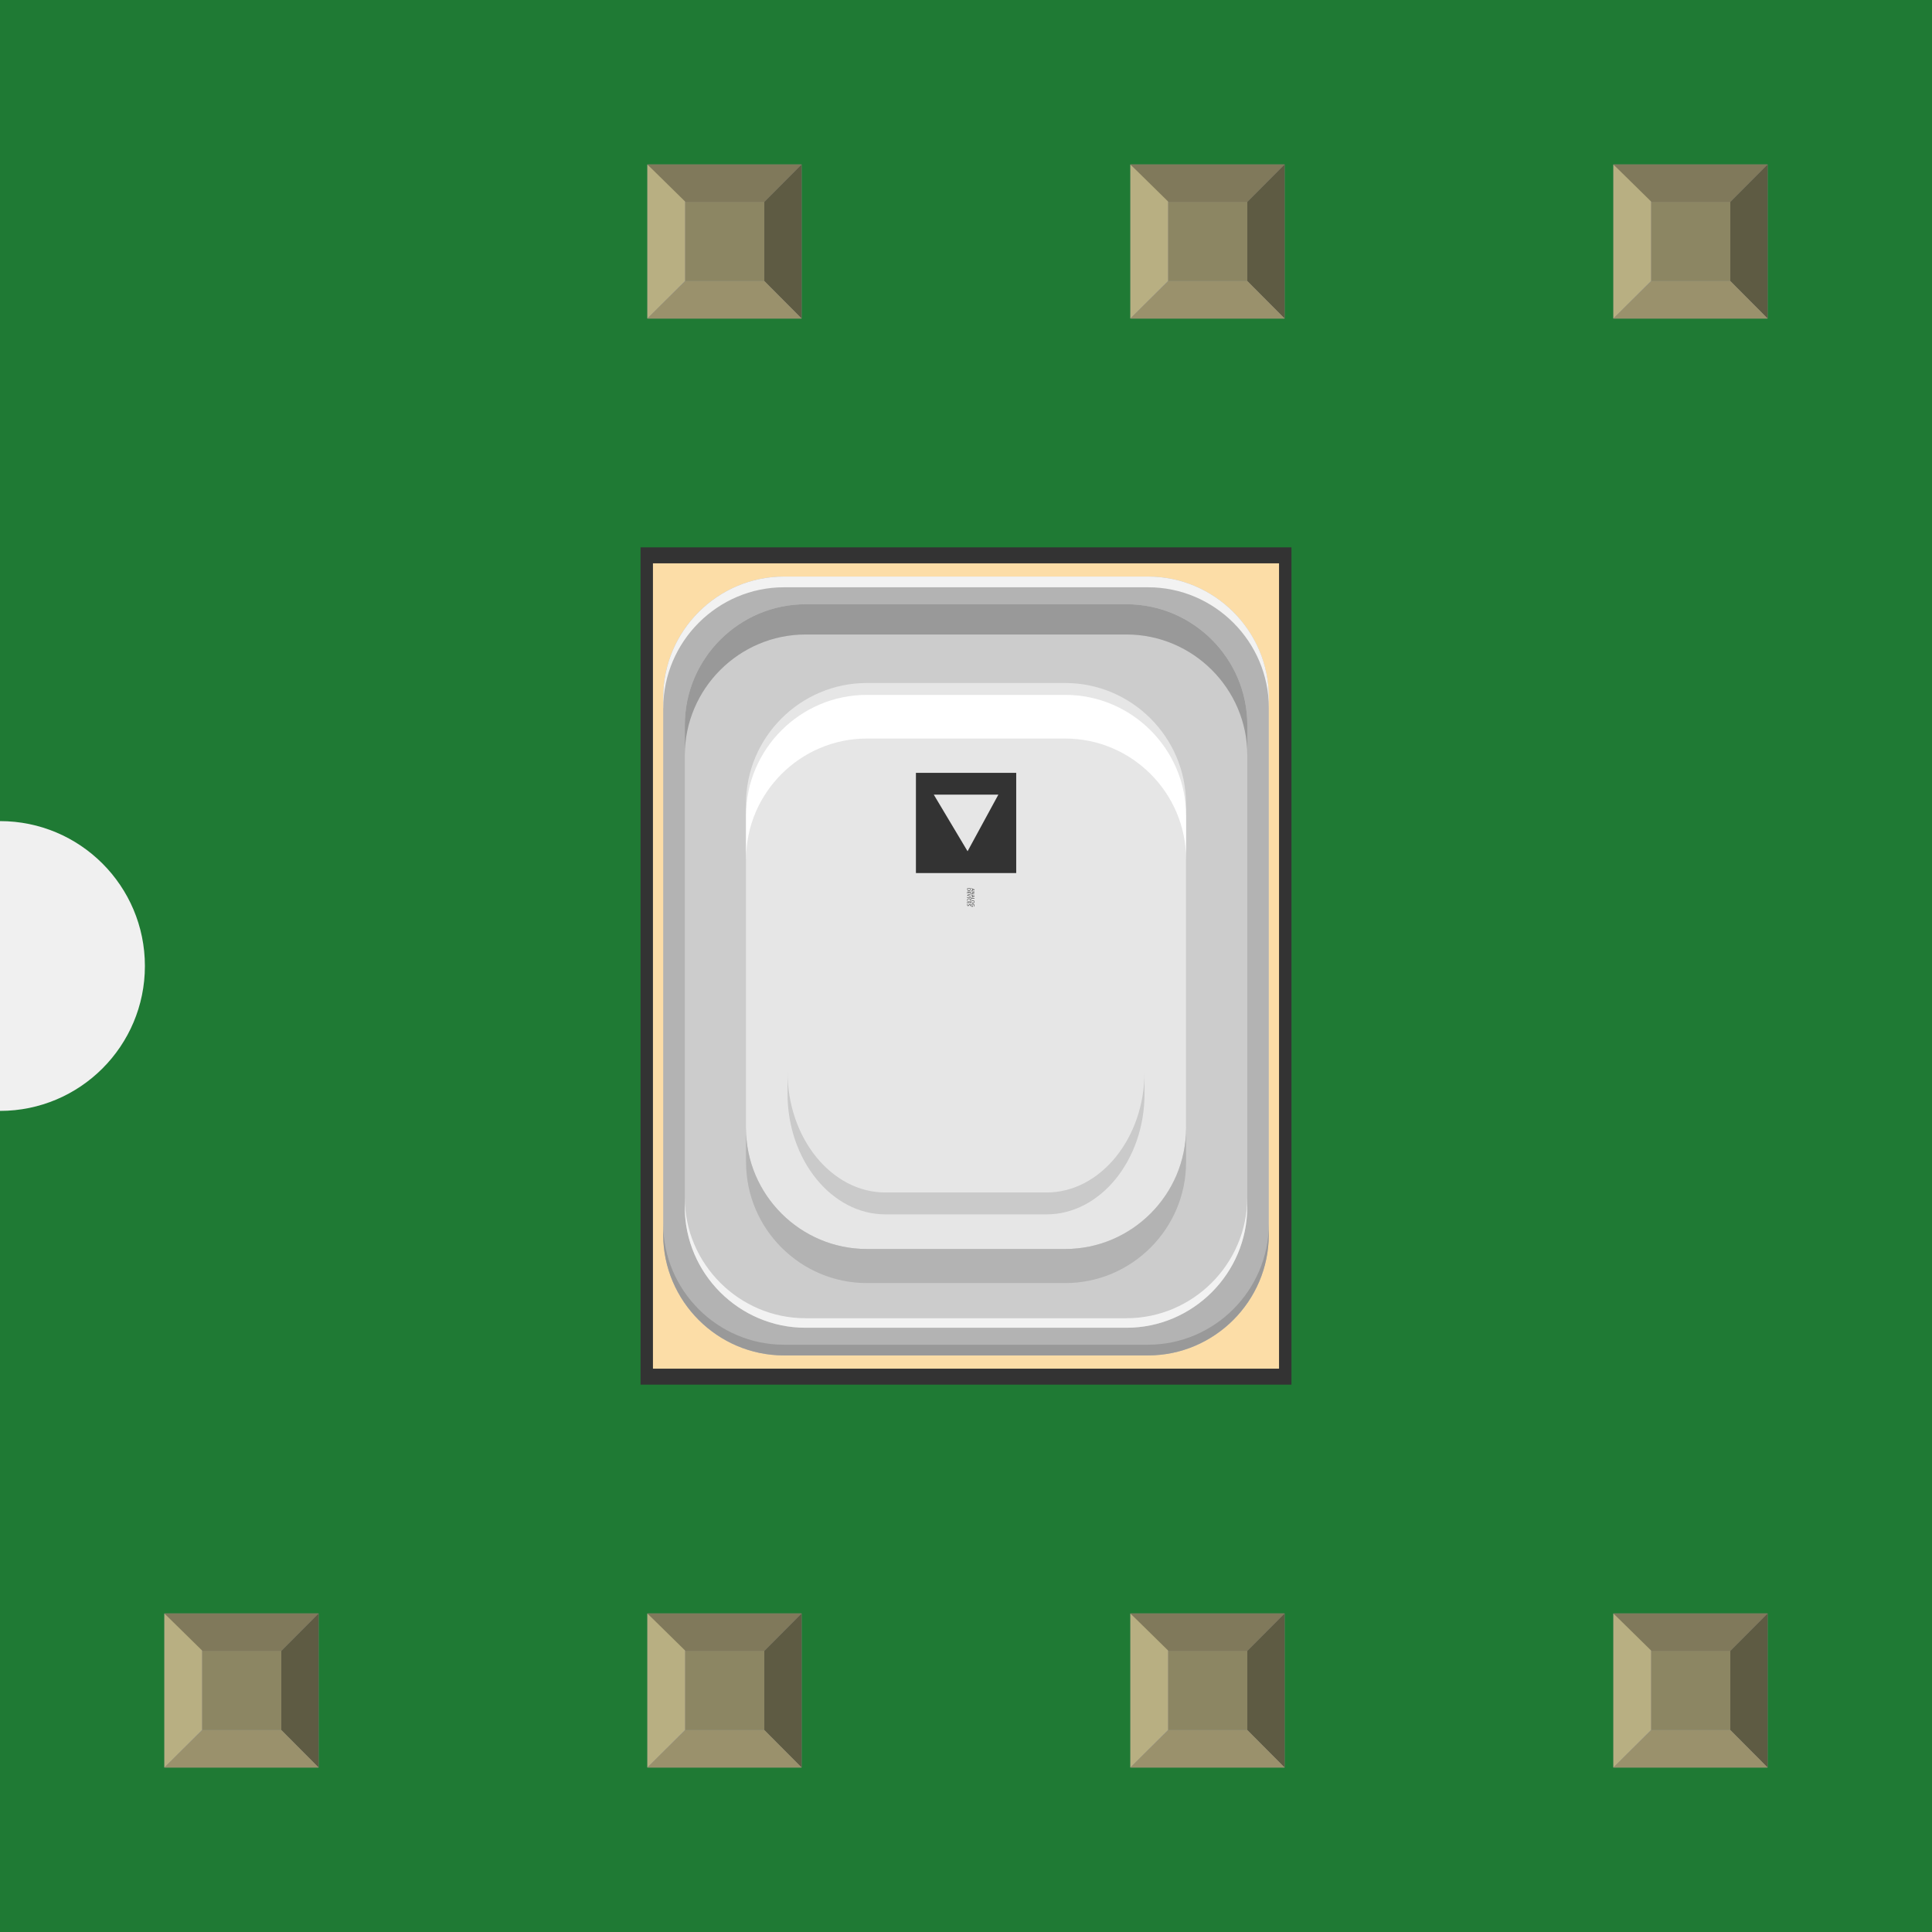
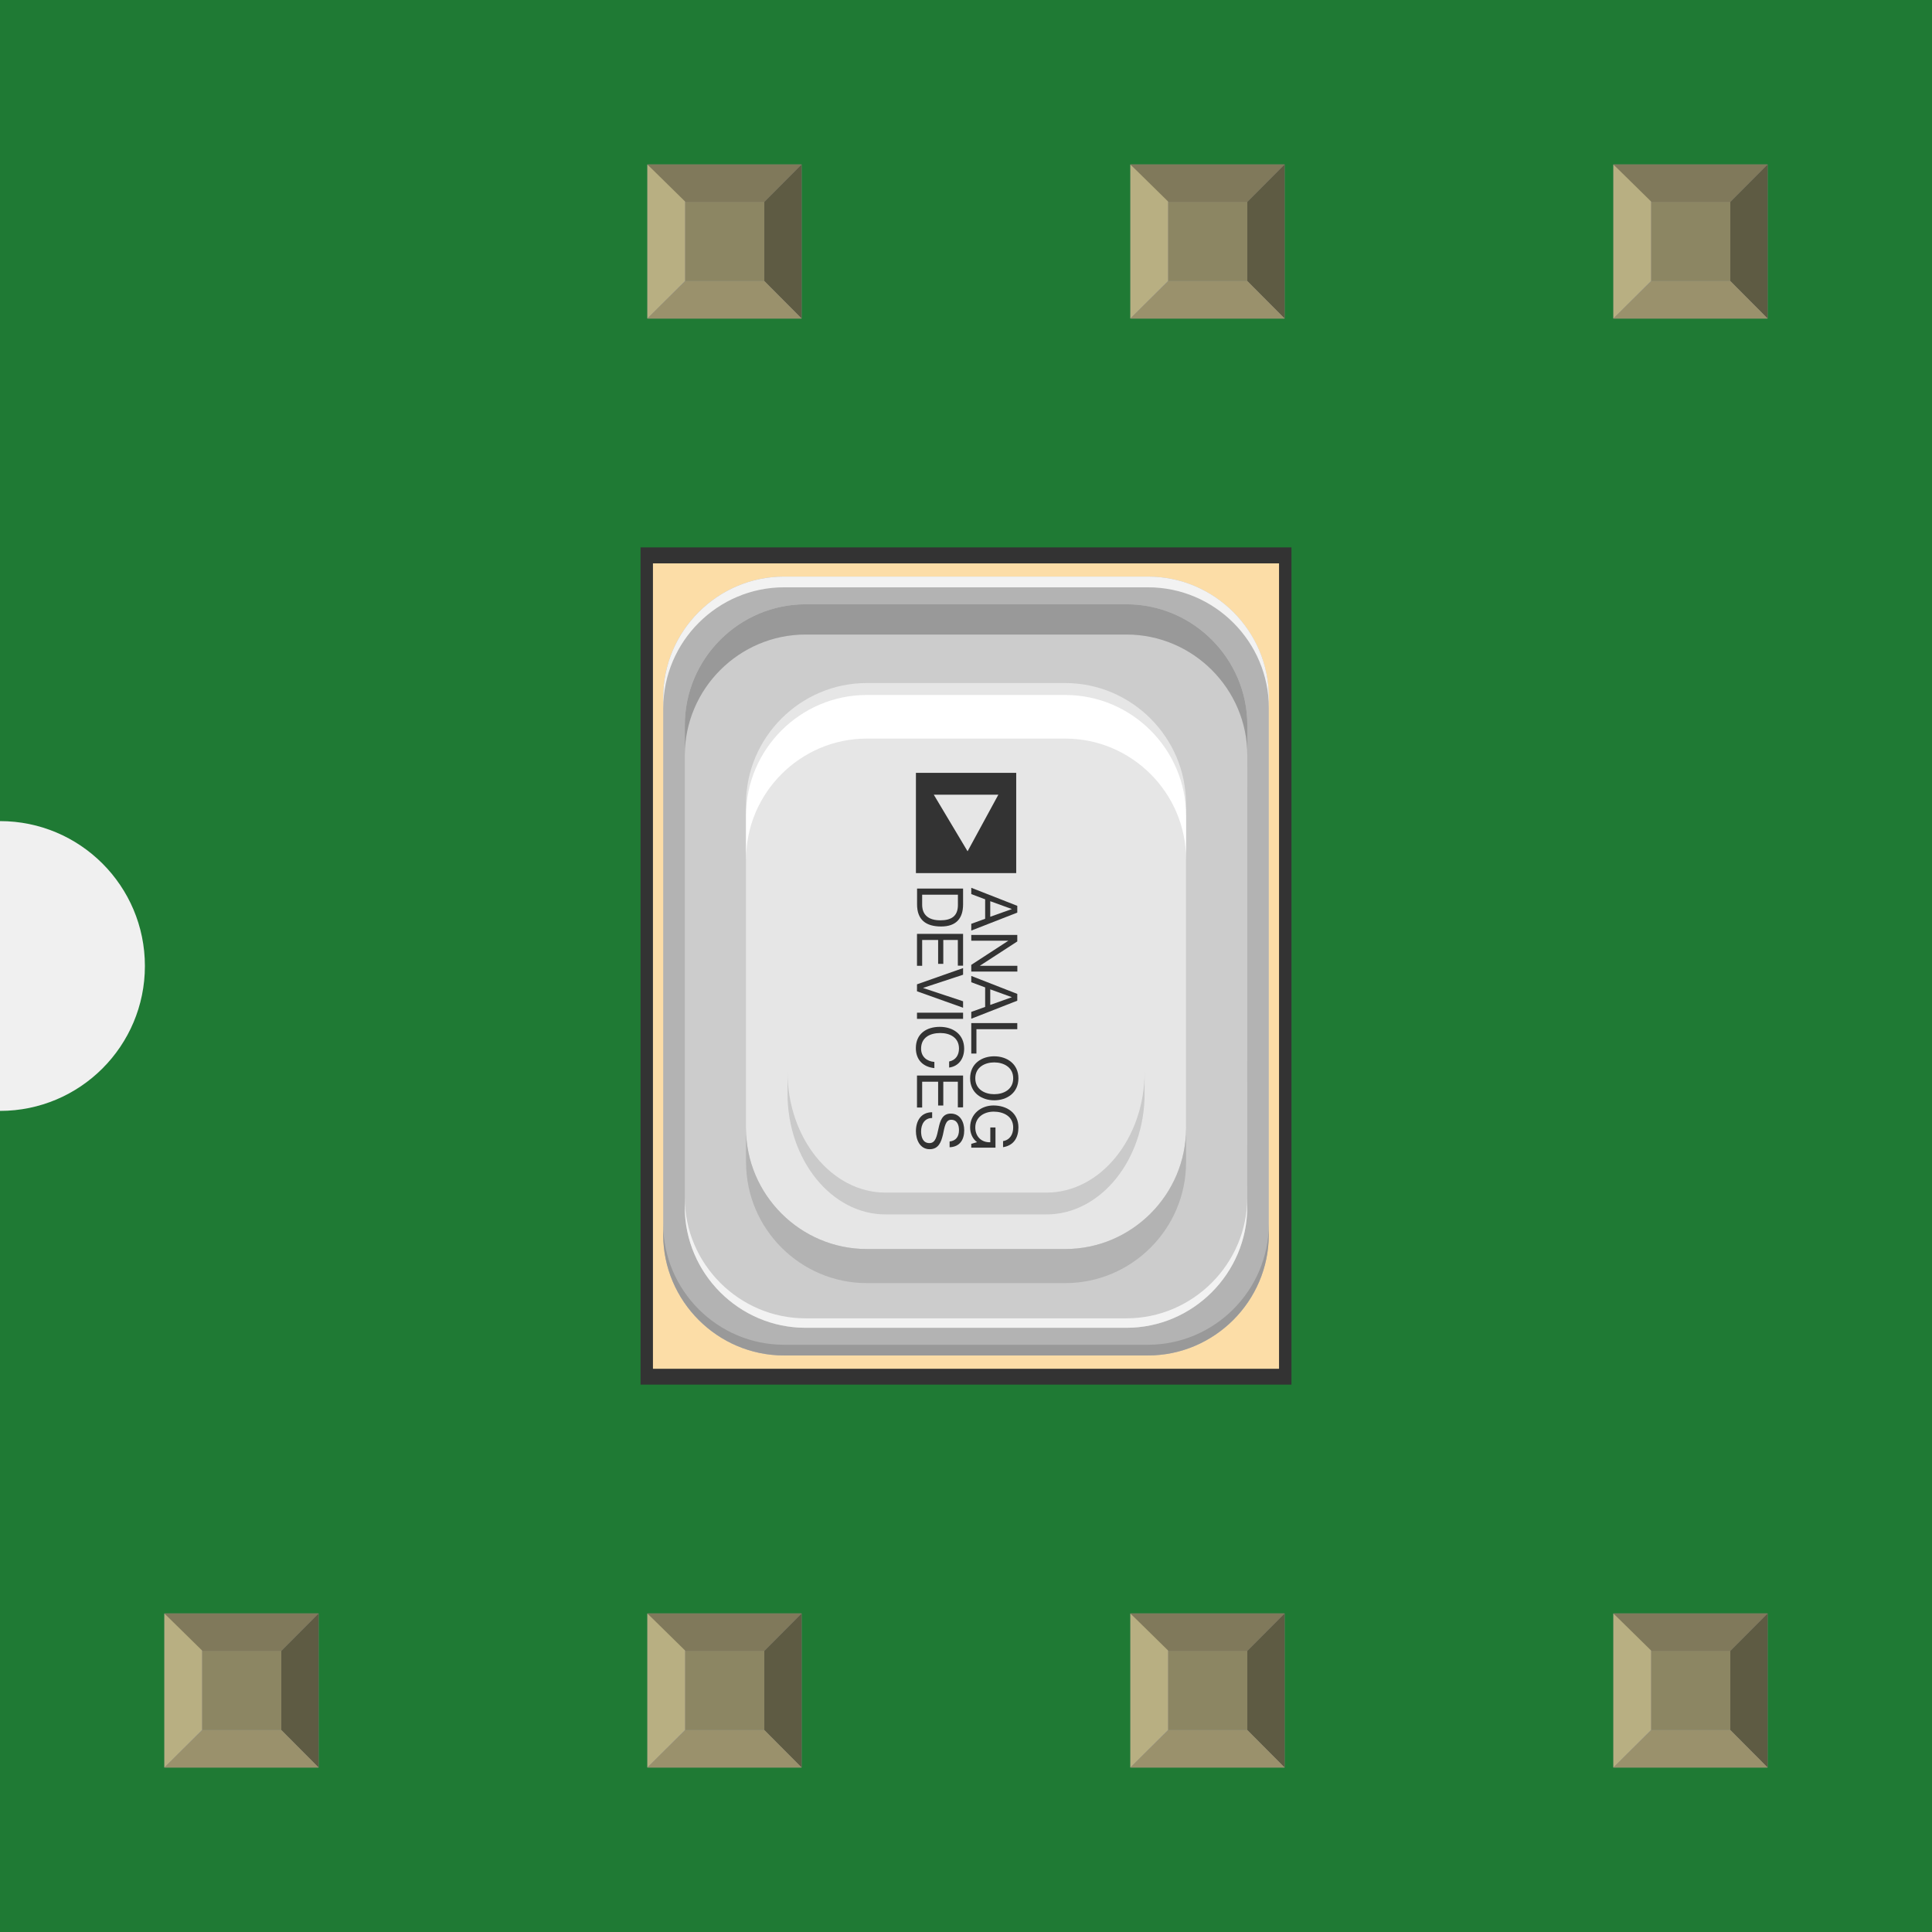
<svg xmlns="http://www.w3.org/2000/svg" width="0.4in" x="0in" version="1.2" y="0in" height="0.4in" viewBox="0 0 400 400" baseProfile="tiny">
  <g id="breadboard">
    <g id="icon">
      <path fill="#1F7A34" stroke="none" stroke-width="0" d="M0,0L0,170A30,30 0 0 1 0,230L0,400L400,400L400,0L0,0z" />
-       <g transform="translate(132.618,113.326)">
-         <rect width="134.764" x="0" y="0" fill="#333333" height="173.347" stroke-width="0" />
-         <rect width="129.625" x="2.569" y="3.306" fill="#FCDDA7" height="166.736" stroke-width="0" />
-         <path fill="#B3B3B3" stroke-width="0" d="M130.069,142.306c0,13.75,-11.25,25,-25,25L29.694,167.306c-13.75,0,-25,-11.25,-25,-25L4.694,31.042c0,-13.75,11.25,-25,25,-25l75.375,0c13.75,0,25,11.25,25,25L130.069,142.306z" />
-         <path fill="#F2F2F2" stroke-width="0" d="M4.708,33.264c0,-13.75,11.25,-25,25,-25l75.375,0c13.75,0,25,11.25,25,25l0,-2.222c0,-13.75,-11.25,-25,-25,-25L29.694,6.042c-13.75,0,-25,11.25,-25,25L4.694,33.264z" />
-         <path fill="#CCCCCC" stroke-width="0" d="M125.611,136.569c0,13.75,-11.25,25,-25,25L34.167,161.569c-13.75,0,-25,-11.25,-25,-25L9.167,36.778c0,-13.75,11.25,-25,25,-25l66.458,0c13.75,0,25,11.25,25,25L125.625,136.569z" />
-         <path fill="#999999" stroke-width="0" d="M9.167,36.778c0,-13.75,11.25,-25,25,-25l66.458,0c13.75,0,25,11.25,25,25l0,6.264c0,-13.75,-11.25,-25,-25,-25L34.167,18.042c-13.75,0,-25,11.25,-25,25L9.167,36.778z" />
-         <path fill="#F2F2F2" stroke-width="0" d="M125.611,136.569c0,13.736,-11.264,25,-25,25L34.153,161.569c-13.75,0,-25,-11.264,-25,-25L9.153,134.597c0,13.736,11.25,25,25,25l66.458,0c13.736,0,25,-11.264,25,-25L125.611,136.569z" />
-         <path fill="#E6E6E6" stroke-width="0" d="M112.931,120.264c0,13.75,-11.25,25,-25,25L46.833,145.264c-13.75,0,-25,-11.25,-25,-25L21.833,53.083c0,-13.75,11.25,-25,25,-25l41.097,0c13.75,0,25,11.25,25,25L112.931,120.264z" />
-         <path fill="#B3B3B3" stroke-width="0" d="M21.847,127.319c0,13.75,11.25,25,25,25l41.097,0c13.75,0,25,-11.25,25,-25L112.944,120.264c0,13.75,-11.25,25,-25,25L46.833,145.264c-13.75,0,-25,-11.25,-25,-25L21.833,127.319z" />
-         <path fill="#FFFFFF" stroke-width="0" d="M21.847,64.583c0,-13.75,11.25,-25,25,-25l41.097,0c13.75,0,25,11.25,25,25L112.944,55.542c0,-13.75,-11.25,-25,-25,-25L46.833,30.542c-13.75,0,-25,11.25,-25,25L21.833,64.583z" />
-         <path opacity="0.28" fill="#808080" stroke-width="0" d="M104.347,108.569c0,13.75,-9.139,25,-20.292,25L50.708,133.569c-11.167,0,-20.278,-11.25,-20.278,-25l0,4.514c0,13.75,9.125,25.014,20.278,25.014l33.347,0c11.153,0,20.292,-11.264,20.292,-25.014L104.347,108.569z" />
+       <g transform="translate(132.618,113.334)">
+         <rect width="134.764" x="0" y="0" fill="#333333" height="173.333" stroke-width="0" />
+         <rect width="129.625" x="2.569" y="3.306" fill="#FCDDA7" height="166.75" stroke-width="0" />
+         <path fill="#B3B3B3" stroke-width="0" d="M130.069,142.306c0,13.736,-11.264,25,-25.014,25L29.694,167.306c-13.75,0,-25,-11.264,-25,-25L4.694,31.042c0,-13.736,11.25,-25,25,-25l75.361,0c13.75,0,25.014,11.264,25.014,25L130.069,142.306z" />
+         <path fill="#F2F2F2" stroke-width="0" d="M4.708,33.264c0,-13.75,11.25,-25,25,-25l75.375,0c13.75,0,25,11.25,25,25l0,-2.222c0,-13.736,-11.25,-25,-25,-25L29.694,6.042c-13.75,0,-25,11.264,-25,25L4.708,33.264L4.708,33.264z" />
+         <path fill="#CCCCCC" stroke-width="0" d="M125.611,136.569c0,13.736,-11.25,25,-25,25L34.167,161.569c-13.75,0,-25,-11.264,-25,-25L9.167,36.778c0,-13.736,11.25,-25,25,-25l66.458,0c13.736,0,25,11.264,25,25L125.611,136.569L125.611,136.569z" />
+         <path fill="#999999" stroke-width="0" d="M9.167,36.778c0,-13.736,11.25,-25,25,-25l66.458,0c13.736,0,25,11.264,25,25l0,6.264c0,-13.75,-11.264,-25,-25,-25L34.167,18.042c-13.75,0,-25,11.25,-25,25L9.167,36.778z" />
+         <path fill="#F2F2F2" stroke-width="0" d="M125.611,136.569c0,13.722,-11.278,25,-25,25L34.153,161.569c-13.75,0,-25,-11.278,-25,-25L9.153,134.597c0,13.736,11.25,25.014,25,25.014l66.458,0c13.722,0,25,-11.278,25,-25.014L125.611,136.569z" />
+         <path fill="#E6E6E6" stroke-width="0" d="M112.931,120.264c0,13.736,-11.264,25,-25,25L46.833,145.264c-13.75,0,-25,-11.264,-25,-25L21.833,53.083c0,-13.736,11.25,-25,25,-25l41.097,0c13.736,0,25,11.264,25,25L112.931,120.264z" />
+         <path fill="#B3B3B3" stroke-width="0" d="M21.847,127.319c0,13.75,11.25,25,25,25l41.097,0c13.75,0,25,-11.25,25,-25L112.944,120.264c0,13.736,-11.25,25,-25,25l-41.111,0c-13.75,0,-25,-11.264,-25,-25l0,7.056L21.847,127.319z" />
+         <path fill="#FFFFFF" stroke-width="0" d="M21.847,64.583c0,-13.736,11.25,-25,25,-25l41.097,0c13.75,0,25,11.264,25,25l0,-9.028c0,-13.75,-11.25,-25,-25,-25l-41.111,0c-13.75,0,-25,11.25,-25,25l0,9.028L21.847,64.583z" />
+         <path opacity="0.28" fill="#808080" enable-background="new    " stroke-width="0" d="M104.361,108.569c0,13.75,-9.139,25.014,-20.306,25.014L50.708,133.583c-11.167,0,-20.278,-11.264,-20.278,-25.014l0,4.514c0,13.75,9.125,25.014,20.278,25.014l33.347,0c11.167,0,20.306,-11.264,20.306,-25.014L104.361,108.569z" />
        <g stroke-width="0">
          <path fill="#333333" stroke-width="0" d="M77.778,46.681L57.014,46.681l0,20.75L77.778,67.431L77.778,46.681zM60.708,51.194l13.375,0L67.708,62.917L60.708,51.194z" />
-           <text x="0" y="0" stroke-width="0" transform="matrix(-4.37114e-08, 1, -1, -4.37114e-08, 68.4514, 70.5708)" font-size="0">
-             <tspan x="0" y="0" fill="#333333" font-family="'HelveticaNeueLTStd-Roman'" font-size="0.959">ANALOG</tspan>
-             <tspan x="-0.07" y="0.807" fill="#333333" font-family="'HelveticaNeueLTStd-Roman'" font-size="0.959">DEVICES</tspan>
-           </text>
+           <g enable-background="new    " stroke-width="0">
+             <path fill="#333333" stroke-width="0" d="M78,74.208l0,1.403L68.472,79.333L68.472,77.931l2.875,-1.042l0,-4.028L68.472,71.778L68.472,70.472L78,74.208zM72.403,73.25l0,3.222l4.444,-1.583L76.847,74.861L72.403,73.25z" />
+             <path fill="#333333" stroke-width="0" d="M78,80.236l0,1.347L70.278,86.597l0,0.028l7.736,0l0,1.194L68.472,87.819l0,-1.389L76.111,81.458L76.111,81.431L68.472,81.431L68.472,80.236L78,80.236z" />
+             <path fill="#333333" stroke-width="0" d="M78,92.444l0,1.403L68.472,97.583L68.472,96.167L71.347,95.139L71.347,91.097L68.472,90.028L68.472,88.722L78,92.444zM72.403,91.5l0,3.222l4.444,-1.583L76.847,93.111L72.403,91.5z" />
+             <path fill="#333333" stroke-width="0" d="M78,98.486l0,1.264L69.542,99.75l0,5.042L68.472,104.792L68.472,98.486L78,98.486z" />
+             <path fill="#333333" stroke-width="0" d="M78.236,109.917c0,3.042,-2.417,4.556,-5,4.556S68.236,112.958,68.236,109.917s2.403,-4.556,4.986,-4.556S78.236,106.889,78.236,109.917zM69.306,109.917c0,2.333,2.014,3.292,3.917,3.292c1.931,0,3.931,-0.958,3.931,-3.292c0,-2.319,-2.014,-3.292,-3.931,-3.292C71.319,106.625,69.306,107.597,69.306,109.917z" />
+             <path fill="#333333" stroke-width="0" d="M69.667,123.139c-1,-0.736,-1.431,-1.944,-1.431,-3.056c0,-2.847,2.333,-4.542,4.819,-4.542c2.764,0,5.181,1.514,5.181,4.542c0,2.069,-0.931,3.736,-3.181,4.097L75.056,122.917c1.444,-0.25,2.097,-1.417,2.097,-2.819c0,-2.319,-2.014,-3.278,-4.042,-3.278c-2,0,-3.806,1.153,-3.806,3.278c0,1.958,1.375,3.139,3.111,3.056l0,-3.056l1.069,0l0,4.181L68.472,124.278L68.472,123.486L69.667,123.139z" />
+           </g>
+           <g enable-background="new    " stroke-width="0">
+             <path fill="#333333" stroke-width="0" d="M66.778,70.639l0,3.264c0,2.931,-1.458,4.583,-4.542,4.583c-3.181,0,-4.986,-1.403,-4.986,-4.583L57.25,70.639L66.778,70.639zM58.306,71.903l0,2.111c0,0.875,0.236,3.194,3.75,3.194c2.278,0,3.653,-0.847,3.653,-3.181L65.708,71.903L58.306,71.903z" />
+             <path fill="#333333" stroke-width="0" d="M66.778,80.014l0,6.583L65.694,86.597L65.694,81.278L62.681,81.278l0,4.944L61.611,86.222L61.611,81.278L58.306,81.278l0,5.347L57.236,86.625L57.236,80.014L66.778,80.014z" />
+             <path fill="#333333" stroke-width="0" d="M57.236,91.903L57.236,90.458l9.542,-3.361L66.778,88.472L58.514,91.194l0,0.028l8.264,2.75l0,1.333L57.236,91.903z" />
+             <path fill="#333333" stroke-width="0" d="M66.778,96.333l0,1.278L57.236,97.611L57.236,96.333L66.778,96.333z" />
+             <path fill="#333333" stroke-width="0" d="M63.903,106.431c1.361,-0.264,2.028,-1.347,2.028,-2.667c0,-2.278,-1.875,-3.222,-3.861,-3.222c-2.167,0,-3.986,0.944,-3.986,3.236c0,1.667,1.181,2.625,2.75,2.75l0,1.278C58.458,107.556,57,106.069,57,103.667c0,-2.972,2.194,-4.403,4.958,-4.403S67,100.833,67,103.778c0,2,-1.069,3.639,-3.111,3.917L63.889,106.431z" />
+             <path fill="#333333" stroke-width="0" d="M66.778,109.347l0,6.583L65.694,115.931L65.694,110.625L62.681,110.625l0,4.931L61.611,115.556L61.611,110.625L58.306,110.625L58.306,115.972L57.236,115.972L57.236,109.347L66.778,109.347z" />
+             <path fill="#333333" stroke-width="0" d="M63.972,123c1.375,-0.139,1.958,-1.056,1.958,-2.361c0,-1.056,-0.389,-2.139,-1.625,-2.139c-1.181,0,-1.361,1.528,-1.694,3.069C62.25,123.083,61.722,124.597,59.861,124.597c-2.028,0,-2.847,-1.986,-2.847,-3.722c0,-2.139,1.042,-3.931,3.361,-3.931l0,1.194c-1.597,0,-2.292,1.333,-2.292,2.778c0,1.153,0.361,2.417,1.736,2.417c1.306,0,1.528,-1.528,1.875,-3.056c0.319,-1.514,0.778,-3.056,2.528,-3.056c1.944,0,2.792,1.722,2.792,3.458c0,1.958,-0.917,3.431,-3.028,3.514L63.986,123z" />
+           </g>
        </g>
-         <path fill="#999999" stroke-width="0" d="M130.069,140.069c0,13.75,-11.264,25.014,-25,25.014L29.694,165.083c-13.75,0,-25,-11.264,-25,-25.014l0,2.222c0,13.75,11.25,25,25,25l75.375,0c13.736,0,25,-11.25,25,-25L130.069,140.069z" />
+         <path fill="#999999" stroke-width="0" d="M130.069,140.069c0,13.75,-11.264,25.014,-25.014,25.014L29.694,165.083c-13.75,0,-25,-11.264,-25,-25.014l0,2.222c0,13.736,11.25,25,25,25l75.361,0c13.75,0,25.014,-11.264,25.014,-25L130.069,140.069z" />
      </g>
    </g>
    <g transform="translate(34.035,334.05)">
      <rect width="31.93" x="0" y="0" fill="#8D8C8C" height="31.9" id="connector0pin" stroke-width="0" />
      <rect width="16.444" x="7.792" y="7.735" fill="#8C8663" height="16.415" stroke-width="0" />
      <polygon fill="#B8AF82" points="0,31.9,7.792,24.137,7.792,6.972,0,0" stroke-width="0" />
      <polygon fill="#80795B" points="24.208,7.763,7.903,7.763,0,0,31.93,0" stroke-width="0" />
      <polygon fill="#5E5B43" points="24.208,24.137,24.208,7.763,31.93,0,31.93,31.9" stroke-width="0" />
      <polygon fill="#9A916C" points="0,31.9,7.875,24.137,24.208,24.137,31.93,31.9" stroke-width="0" />
    </g>
    <g transform="translate(134.035,334.05)">
      <rect width="31.93" x="0" y="0" fill="#8D8C8C" height="31.9" id="connector1pin" stroke-width="0" />
      <rect width="16.444" x="7.792" y="7.735" fill="#8C8663" height="16.415" stroke-width="0" />
      <polygon fill="#B8AF82" points="0,31.9,7.792,24.137,7.792,6.972,0,0" stroke-width="0" />
      <polygon fill="#80795B" points="24.208,7.763,7.903,7.763,0,0,31.93,0" stroke-width="0" />
      <polygon fill="#5E5B43" points="24.208,24.137,24.208,7.763,31.93,0,31.93,31.9" stroke-width="0" />
      <polygon fill="#9A916C" points="0,31.9,7.875,24.137,24.208,24.137,31.93,31.9" stroke-width="0" />
    </g>
    <g transform="translate(134.035,34.05)">
      <rect width="31.93" x="0" y="0" fill="#8D8C8C" height="31.9" id="connector6pin" stroke-width="0" />
      <rect width="16.444" x="7.792" y="7.735" fill="#8C8663" height="16.415" stroke-width="0" />
      <polygon fill="#B8AF82" points="0,31.9,7.792,24.137,7.792,6.972,0,0" stroke-width="0" />
      <polygon fill="#80795B" points="24.208,7.763,7.903,7.763,0,0,31.93,0" stroke-width="0" />
      <polygon fill="#5E5B43" points="24.208,24.137,24.208,7.763,31.93,0,31.93,31.9" stroke-width="0" />
      <polygon fill="#9A916C" points="0,31.9,7.875,24.137,24.208,24.137,31.93,31.9" stroke-width="0" />
    </g>
    <g transform="translate(234.035,334.05)">
      <rect width="31.93" x="0" y="0" fill="#8D8C8C" height="31.9" id="connector2pin" stroke-width="0" />
      <rect width="16.444" x="7.792" y="7.735" fill="#8C8663" height="16.415" stroke-width="0" />
      <polygon fill="#B8AF82" points="0,31.9,7.792,24.137,7.792,6.972,0,0" stroke-width="0" />
      <polygon fill="#80795B" points="24.208,7.763,7.903,7.763,0,0,31.93,0" stroke-width="0" />
      <polygon fill="#5E5B43" points="24.208,24.137,24.208,7.763,31.93,0,31.93,31.9" stroke-width="0" />
      <polygon fill="#9A916C" points="0,31.9,7.875,24.137,24.208,24.137,31.93,31.9" stroke-width="0" />
    </g>
    <g transform="translate(234.035,34.05)">
      <rect width="31.93" x="0" y="0" fill="#8D8C8C" height="31.9" id="connector5pin" stroke-width="0" />
      <rect width="16.444" x="7.792" y="7.735" fill="#8C8663" height="16.415" stroke-width="0" />
      <polygon fill="#B8AF82" points="0,31.9,7.792,24.137,7.792,6.972,0,0" stroke-width="0" />
      <polygon fill="#80795B" points="24.208,7.763,7.903,7.763,0,0,31.93,0" stroke-width="0" />
      <polygon fill="#5E5B43" points="24.208,24.137,24.208,7.763,31.93,0,31.93,31.9" stroke-width="0" />
      <polygon fill="#9A916C" points="0,31.9,7.875,24.137,24.208,24.137,31.93,31.9" stroke-width="0" />
    </g>
    <g transform="translate(334.035,334.05)">
      <rect width="31.93" x="0" y="0" fill="#8D8C8C" height="31.9" id="connector3pin" stroke-width="0" />
      <rect width="16.444" x="7.792" y="7.735" fill="#8C8663" height="16.415" stroke-width="0" />
      <polygon fill="#B8AF82" points="0,31.9,7.792,24.137,7.792,6.972,0,0" stroke-width="0" />
      <polygon fill="#80795B" points="24.208,7.763,7.903,7.763,0,0,31.93,0" stroke-width="0" />
      <polygon fill="#5E5B43" points="24.208,24.137,24.208,7.763,31.93,0,31.93,31.9" stroke-width="0" />
      <polygon fill="#9A916C" points="0,31.9,7.875,24.137,24.208,24.137,31.93,31.9" stroke-width="0" />
    </g>
    <g transform="translate(334.035,34.05)">
      <rect width="31.93" x="0" y="0" fill="#8D8C8C" height="31.9" id="connector4pin" stroke-width="0" />
      <rect width="16.444" x="7.792" y="7.735" fill="#8C8663" height="16.415" stroke-width="0" />
      <polygon fill="#B8AF82" points="0,31.9,7.792,24.137,7.792,6.972,0,0" stroke-width="0" />
      <polygon fill="#80795B" points="24.208,7.763,7.903,7.763,0,0,31.93,0" stroke-width="0" />
      <polygon fill="#5E5B43" points="24.208,24.137,24.208,7.763,31.93,0,31.93,31.9" stroke-width="0" />
      <polygon fill="#9A916C" points="0,31.9,7.875,24.137,24.208,24.137,31.93,31.9" stroke-width="0" />
    </g>
  </g>
</svg>
